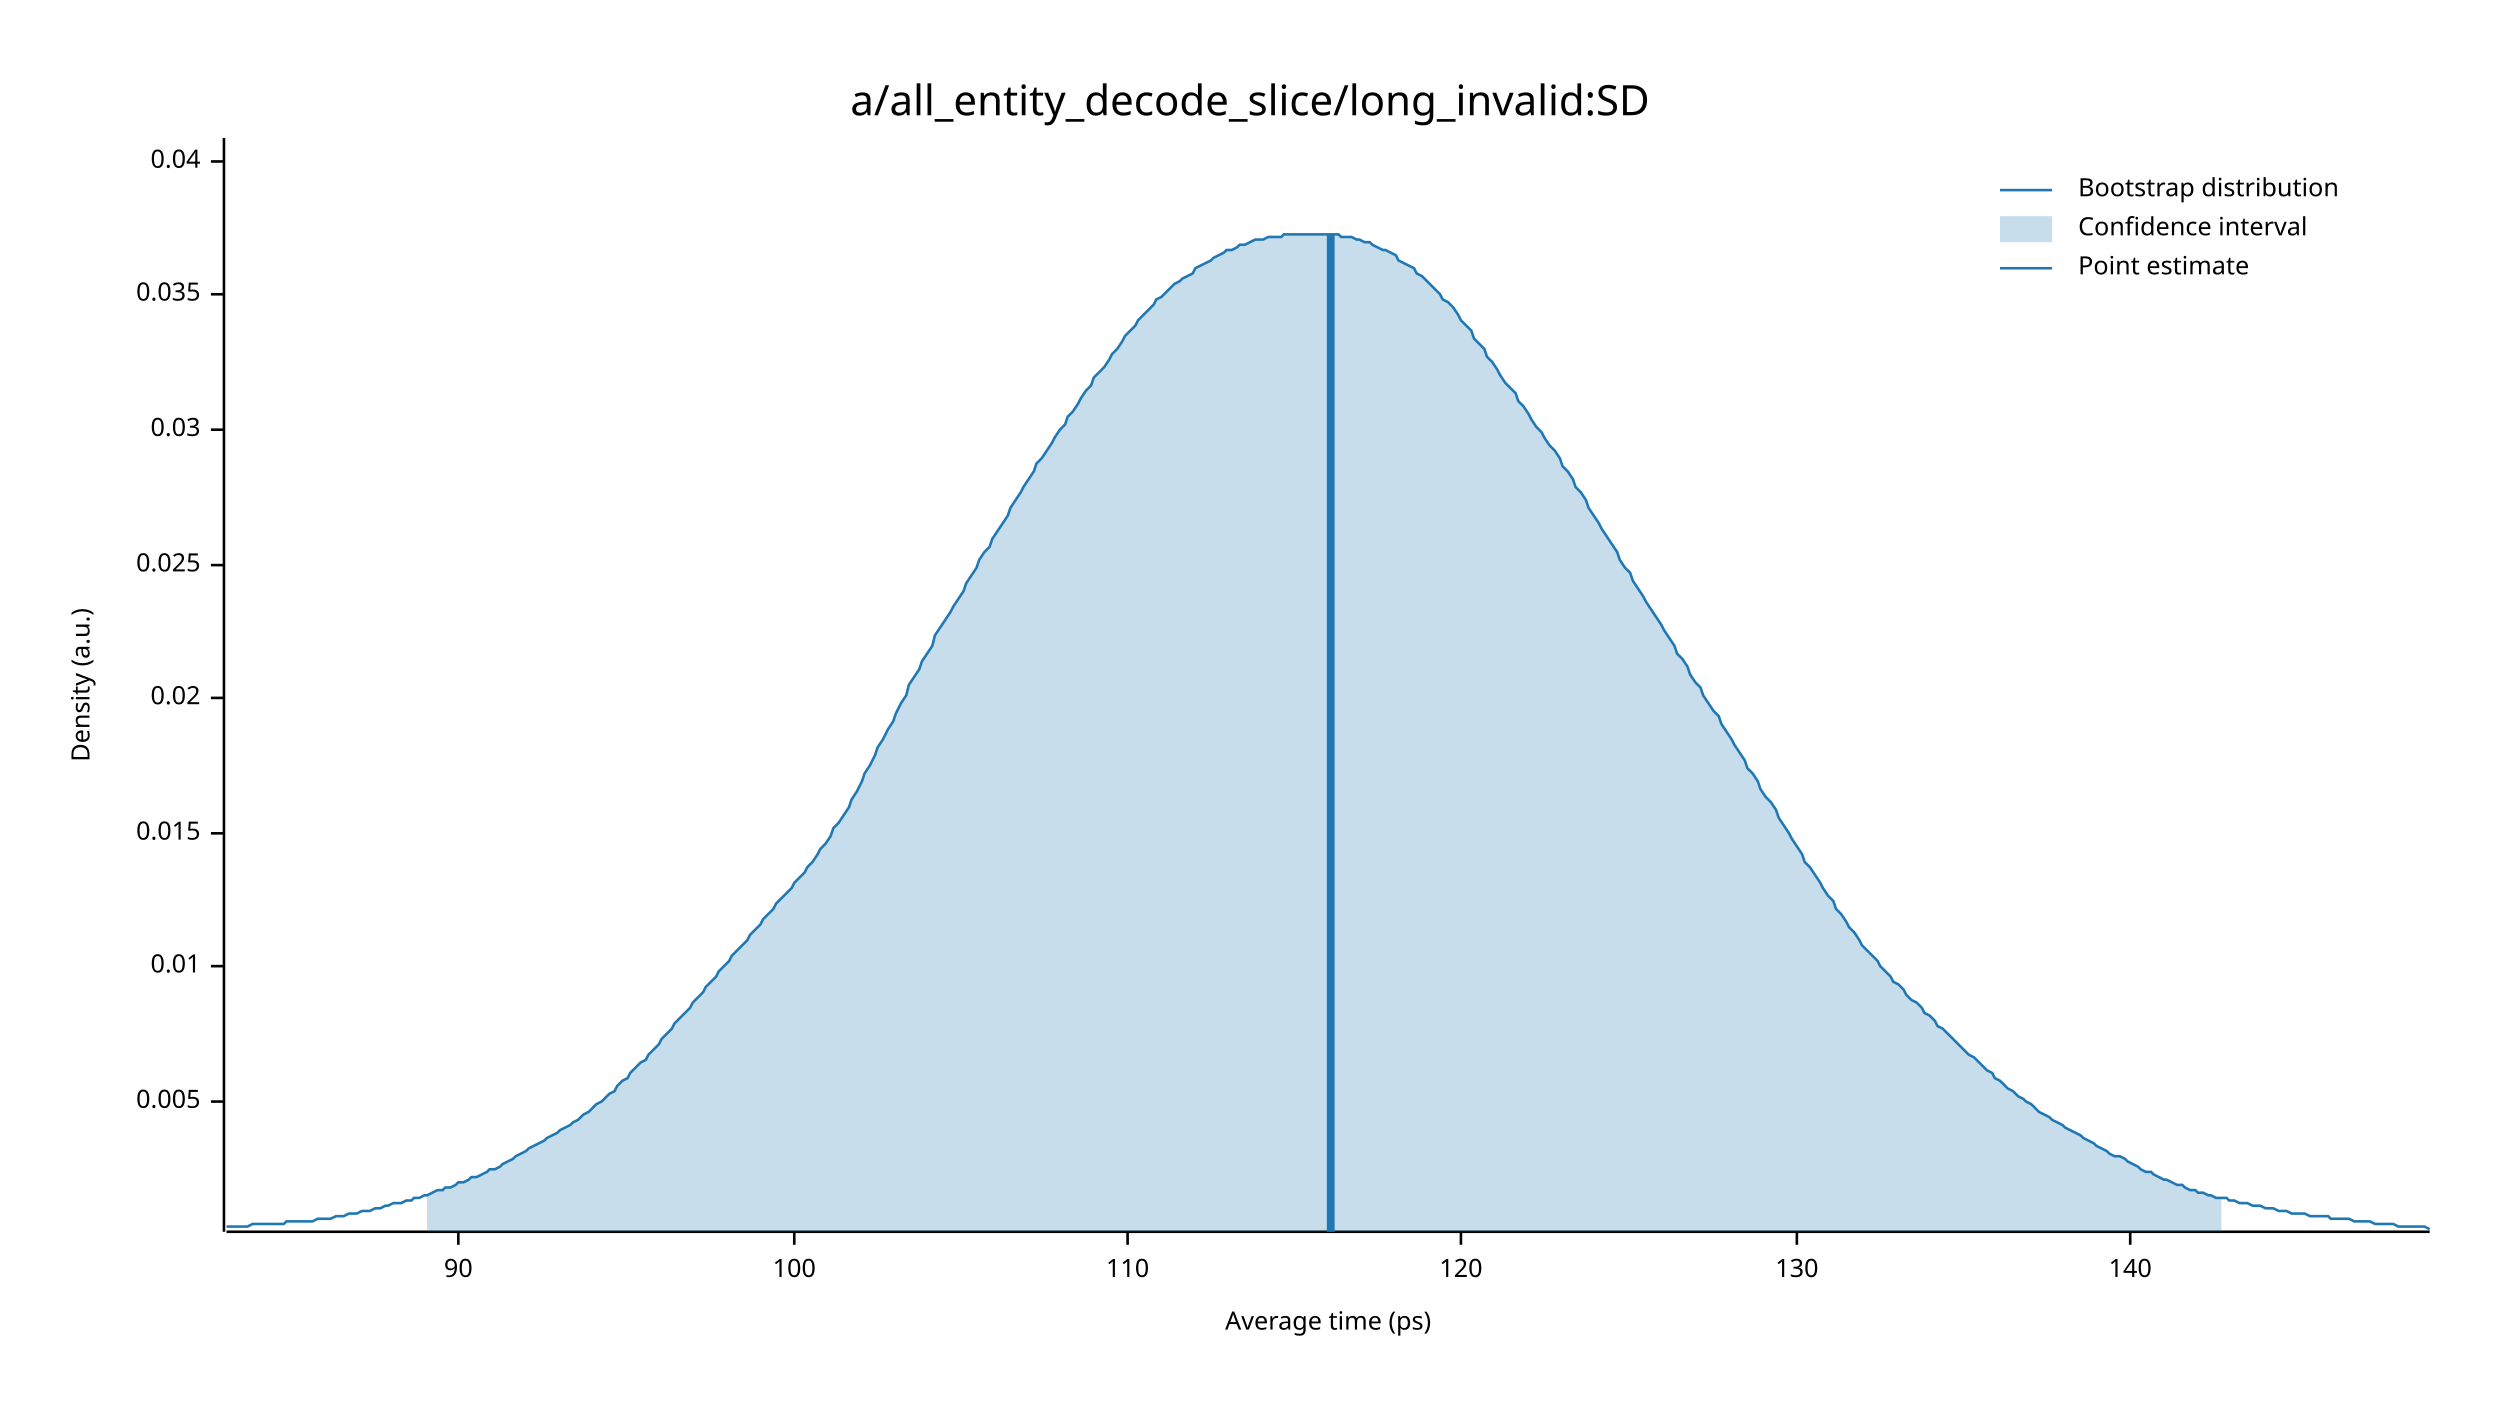
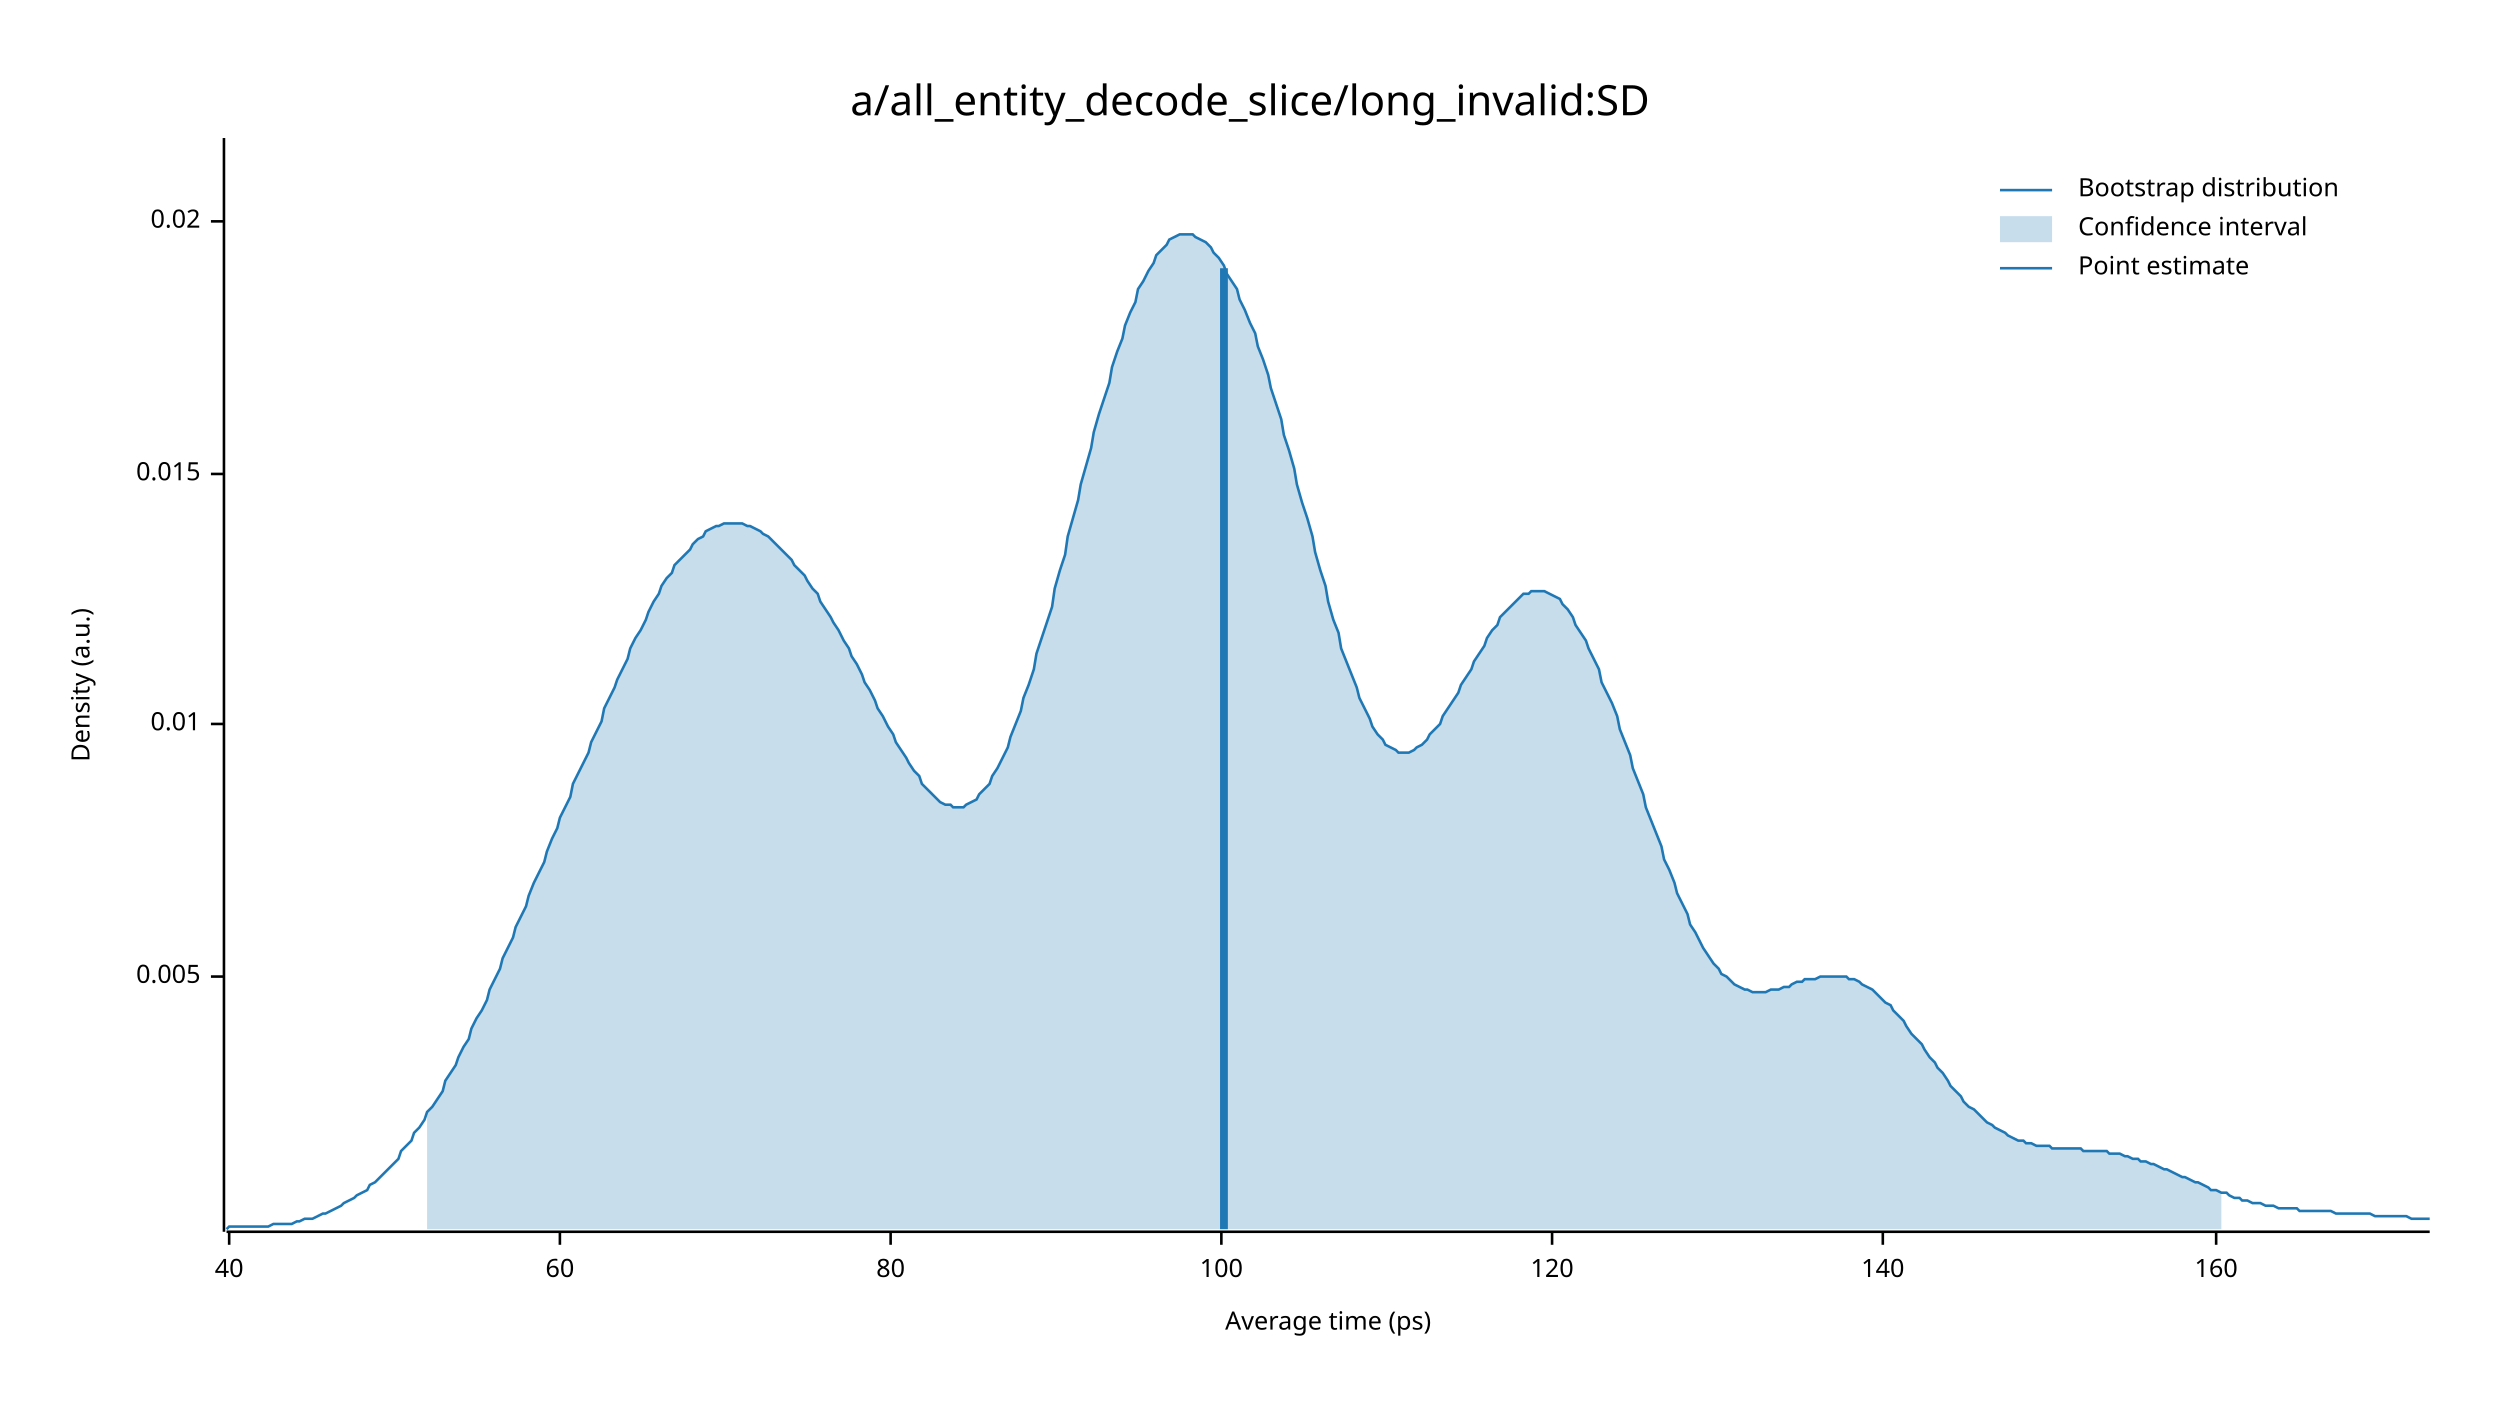
<svg xmlns="http://www.w3.org/2000/svg" width="960" height="540" viewBox="0 0 960 540">
  <text x="480" y="32" dy="0.76em" text-anchor="middle" font-family="sans-serif" font-size="16.129" opacity="1" fill="#000000">
a/all_entity_decode_slice/long_invalid:SD
</text>
  <text x="27" y="263" dy="0.76em" text-anchor="middle" font-family="sans-serif" font-size="9.677" opacity="1" fill="#000000" transform="rotate(270, 27, 263)">
Density (a.u.)
</text>
  <text x="510" y="513" dy="-0.5ex" text-anchor="middle" font-family="sans-serif" font-size="9.677" opacity="1" fill="#000000">
Average time (ps)
</text>
  <polyline fill="none" opacity="1" stroke="#000000" stroke-width="1" points="86,53 86,473 " />
-   <text x="77" y="423" dy="0.5ex" text-anchor="end" font-family="sans-serif" font-size="9.677" opacity="1" fill="#000000">
+   <text x="77" y="375" dy="0.5ex" text-anchor="end" font-family="sans-serif" font-size="9.677" opacity="1" fill="#000000">
0.005
</text>
-   <polyline fill="none" opacity="1" stroke="#000000" stroke-width="1" points="81,423 86,423 " />
-   <text x="77" y="371" dy="0.5ex" text-anchor="end" font-family="sans-serif" font-size="9.677" opacity="1" fill="#000000">
+   <polyline fill="none" opacity="1" stroke="#000000" stroke-width="1" points="81,375 86,375 " />
+   <text x="77" y="278" dy="0.5ex" text-anchor="end" font-family="sans-serif" font-size="9.677" opacity="1" fill="#000000">
0.01
</text>
-   <polyline fill="none" opacity="1" stroke="#000000" stroke-width="1" points="81,371 86,371 " />
-   <text x="77" y="320" dy="0.5ex" text-anchor="end" font-family="sans-serif" font-size="9.677" opacity="1" fill="#000000">
+   <polyline fill="none" opacity="1" stroke="#000000" stroke-width="1" points="81,278 86,278 " />
+   <text x="77" y="182" dy="0.5ex" text-anchor="end" font-family="sans-serif" font-size="9.677" opacity="1" fill="#000000">
0.015
</text>
-   <polyline fill="none" opacity="1" stroke="#000000" stroke-width="1" points="81,320 86,320 " />
-   <text x="77" y="268" dy="0.5ex" text-anchor="end" font-family="sans-serif" font-size="9.677" opacity="1" fill="#000000">
+   <polyline fill="none" opacity="1" stroke="#000000" stroke-width="1" points="81,182 86,182 " />
+   <text x="77" y="85" dy="0.5ex" text-anchor="end" font-family="sans-serif" font-size="9.677" opacity="1" fill="#000000">
0.02
</text>
-   <polyline fill="none" opacity="1" stroke="#000000" stroke-width="1" points="81,268 86,268 " />
-   <text x="77" y="217" dy="0.5ex" text-anchor="end" font-family="sans-serif" font-size="9.677" opacity="1" fill="#000000">
- 0.025
+   <polyline fill="none" opacity="1" stroke="#000000" stroke-width="1" points="81,85 86,85 " />
+   <polyline fill="none" opacity="1" stroke="#000000" stroke-width="1" points="87,473 933,473 " />
+   <text x="88" y="483" dy="0.76em" text-anchor="middle" font-family="sans-serif" font-size="9.677" opacity="1" fill="#000000">
+ 40
</text>
-   <polyline fill="none" opacity="1" stroke="#000000" stroke-width="1" points="81,217 86,217 " />
-   <text x="77" y="165" dy="0.5ex" text-anchor="end" font-family="sans-serif" font-size="9.677" opacity="1" fill="#000000">
- 0.03
+   <polyline fill="none" opacity="1" stroke="#000000" stroke-width="1" points="88,473 88,478 " />
+   <text x="215" y="483" dy="0.76em" text-anchor="middle" font-family="sans-serif" font-size="9.677" opacity="1" fill="#000000">
+ 60
</text>
-   <polyline fill="none" opacity="1" stroke="#000000" stroke-width="1" points="81,165 86,165 " />
-   <text x="77" y="113" dy="0.5ex" text-anchor="end" font-family="sans-serif" font-size="9.677" opacity="1" fill="#000000">
- 0.035
+   <polyline fill="none" opacity="1" stroke="#000000" stroke-width="1" points="215,473 215,478 " />
+   <text x="342" y="483" dy="0.76em" text-anchor="middle" font-family="sans-serif" font-size="9.677" opacity="1" fill="#000000">
+ 80
</text>
-   <polyline fill="none" opacity="1" stroke="#000000" stroke-width="1" points="81,113 86,113 " />
-   <text x="77" y="62" dy="0.5ex" text-anchor="end" font-family="sans-serif" font-size="9.677" opacity="1" fill="#000000">
- 0.04
- </text>
-   <polyline fill="none" opacity="1" stroke="#000000" stroke-width="1" points="81,62 86,62 " />
-   <polyline fill="none" opacity="1" stroke="#000000" stroke-width="1" points="87,473 933,473 " />
-   <text x="176" y="483" dy="0.76em" text-anchor="middle" font-family="sans-serif" font-size="9.677" opacity="1" fill="#000000">
- 90
- </text>
-   <polyline fill="none" opacity="1" stroke="#000000" stroke-width="1" points="176,473 176,478 " />
-   <text x="305" y="483" dy="0.76em" text-anchor="middle" font-family="sans-serif" font-size="9.677" opacity="1" fill="#000000">
+   <polyline fill="none" opacity="1" stroke="#000000" stroke-width="1" points="342,473 342,478 " />
+   <text x="469" y="483" dy="0.76em" text-anchor="middle" font-family="sans-serif" font-size="9.677" opacity="1" fill="#000000">
100
</text>
-   <polyline fill="none" opacity="1" stroke="#000000" stroke-width="1" points="305,473 305,478 " />
-   <text x="433" y="483" dy="0.76em" text-anchor="middle" font-family="sans-serif" font-size="9.677" opacity="1" fill="#000000">
- 110
- </text>
-   <polyline fill="none" opacity="1" stroke="#000000" stroke-width="1" points="433,473 433,478 " />
-   <text x="561" y="483" dy="0.76em" text-anchor="middle" font-family="sans-serif" font-size="9.677" opacity="1" fill="#000000">
+   <polyline fill="none" opacity="1" stroke="#000000" stroke-width="1" points="469,473 469,478 " />
+   <text x="596" y="483" dy="0.76em" text-anchor="middle" font-family="sans-serif" font-size="9.677" opacity="1" fill="#000000">
120
</text>
-   <polyline fill="none" opacity="1" stroke="#000000" stroke-width="1" points="561,473 561,478 " />
-   <text x="690" y="483" dy="0.76em" text-anchor="middle" font-family="sans-serif" font-size="9.677" opacity="1" fill="#000000">
- 130
- </text>
-   <polyline fill="none" opacity="1" stroke="#000000" stroke-width="1" points="690,473 690,478 " />
-   <text x="818" y="483" dy="0.76em" text-anchor="middle" font-family="sans-serif" font-size="9.677" opacity="1" fill="#000000">
+   <polyline fill="none" opacity="1" stroke="#000000" stroke-width="1" points="596,473 596,478 " />
+   <text x="723" y="483" dy="0.76em" text-anchor="middle" font-family="sans-serif" font-size="9.677" opacity="1" fill="#000000">
140
</text>
-   <polyline fill="none" opacity="1" stroke="#000000" stroke-width="1" points="818,473 818,478 " />
-   <polyline fill="none" opacity="1" stroke="#1F78B4" stroke-width="1" points="87,471 88,471 90,471 92,471 93,471 95,471 97,470 98,470 100,470 102,470 103,470 105,470 107,470 109,470 110,469 112,469 114,469 115,469 117,469 119,469 120,469 122,468 124,468 125,468 127,468 129,467 131,467 132,467 134,466 136,466 137,466 139,465 141,465 142,465 144,464 146,464 148,463 149,463 151,462 153,462 154,462 156,461 158,461 159,460 161,460 163,459 164,459 166,458 168,457 170,457 171,456 173,456 175,455 176,454 178,454 180,453 181,452 183,452 185,451 187,450 188,449 190,449 192,448 193,447 195,446 197,445 198,444 200,443 202,442 203,441 205,440 207,439 209,438 210,437 212,436 214,435 215,434 217,433 219,432 220,431 222,430 224,428 226,427 227,426 229,424 231,423 232,422 234,420 236,419 237,417 239,415 241,414 242,412 244,410 246,408 248,407 249,405 251,403 253,401 254,399 256,397 258,395 259,393 261,391 263,389 265,387 266,385 268,383 270,381 271,379 273,377 275,375 276,373 278,371 280,369 281,367 283,365 285,363 287,361 288,359 290,357 292,355 293,353 295,351 297,349 298,347 300,345 302,343 304,341 305,339 307,337 309,335 310,333 312,331 314,328 315,326 317,324 319,321 320,318 322,316 324,313 326,310 327,307 329,304 331,300 332,297 334,294 336,290 337,287 339,284 341,280 343,277 344,274 346,270 348,267 349,263 351,260 353,257 354,254 356,251 358,248 359,244 361,241 363,238 365,235 366,233 368,230 370,227 371,224 373,221 375,218 376,215 378,212 380,210 381,207 383,204 385,201 387,198 388,195 390,192 392,189 393,187 395,184 397,181 398,178 400,176 402,173 404,170 405,168 407,165 409,163 410,160 412,158 414,155 415,153 417,150 419,148 420,145 422,143 424,141 426,138 427,136 429,134 431,131 432,129 434,127 436,125 437,123 439,121 441,119 443,117 444,115 446,114 448,112 449,111 451,109 453,108 454,107 456,106 458,105 459,103 461,102 463,101 465,100 466,99 468,98 470,97 471,96 473,96 475,95 476,94 478,94 480,93 482,92 483,92 485,92 487,91 488,91 490,91 492,91 493,90 495,90 497,90 498,90 500,90 502,90 504,90 505,90 507,90 509,90 510,90 512,90 514,90 515,91 517,91 519,91 521,92 522,92 524,93 526,93 527,94 529,95 531,96 532,96 534,97 536,98 537,100 539,101 541,102 543,103 544,105 546,106 548,108 549,109 551,111 553,113 554,115 556,116 558,118 560,121 561,123 563,125 565,127 566,130 568,132 570,134 571,137 573,139 575,142 576,144 578,147 580,149 582,151 583,154 585,156 587,159 588,161 590,164 592,166 593,168 595,171 597,173 599,176 600,179 602,181 604,184 605,187 607,189 609,192 610,195 612,198 614,201 615,203 617,206 619,209 621,212 622,215 624,218 626,220 627,223 629,226 631,229 632,231 634,234 636,237 638,240 639,242 641,245 643,248 644,251 646,253 648,256 649,259 651,262 653,264 654,267 656,270 658,273 660,275 661,278 663,281 665,284 666,286 668,289 670,292 671,295 673,297 675,300 676,303 678,306 680,308 682,311 683,314 685,317 687,320 688,322 690,325 692,328 693,331 695,333 697,336 699,339 700,341 702,344 704,346 705,349 707,351 709,354 710,356 712,358 714,361 715,363 717,365 719,367 721,369 722,371 724,373 726,375 727,377 729,378 731,380 732,382 734,384 736,385 738,387 739,389 741,390 743,392 744,394 746,395 748,397 749,398 751,400 753,402 754,403 756,405 758,406 760,408 761,409 763,411 765,412 766,414 768,415 770,417 771,418 773,419 775,421 777,422 778,423 780,424 782,426 783,427 785,428 787,429 788,430 790,431 792,432 793,433 795,434 797,435 799,436 800,437 802,438 804,439 805,440 807,441 809,442 810,443 812,444 814,444 816,445 817,446 819,447 821,448 822,449 824,450 826,450 827,451 829,452 831,453 832,453 834,454 836,455 838,455 839,456 841,457 843,457 844,458 846,458 848,459 849,459 851,460 853,460 855,460 856,461 858,461 860,462 861,462 863,462 865,463 866,463 868,463 870,464 871,464 873,464 875,465 877,465 878,465 880,466 882,466 883,466 885,466 887,467 888,467 890,467 892,467 894,467 895,468 897,468 899,468 900,468 902,468 904,469 905,469 907,469 909,469 910,469 912,470 914,470 916,470 917,470 919,470 921,471 922,471 924,471 926,471 927,471 929,471 931,471 933,472 " />
-   <polygon opacity="0.25" fill="#1F78B4" points="164,459 166,458 168,457 170,457 171,456 173,456 175,455 176,454 178,454 180,453 181,452 183,452 185,451 187,450 188,449 190,449 192,448 193,447 195,446 197,445 198,444 200,443 202,442 203,441 205,440 207,439 209,438 210,437 212,436 214,435 215,434 217,433 219,432 220,431 222,430 224,428 226,427 227,426 229,424 231,423 232,422 234,420 236,419 237,417 239,415 241,414 242,412 244,410 246,408 248,407 249,405 251,403 253,401 254,399 256,397 258,395 259,393 261,391 263,389 265,387 266,385 268,383 270,381 271,379 273,377 275,375 276,373 278,371 280,369 281,367 283,365 285,363 287,361 288,359 290,357 292,355 293,353 295,351 297,349 298,347 300,345 302,343 304,341 305,339 307,337 309,335 310,333 312,331 314,328 315,326 317,324 319,321 320,318 322,316 324,313 326,310 327,307 329,304 331,300 332,297 334,294 336,290 337,287 339,284 341,280 343,277 344,274 346,270 348,267 349,263 351,260 353,257 354,254 356,251 358,248 359,244 361,241 363,238 365,235 366,233 368,230 370,227 371,224 373,221 375,218 376,215 378,212 380,210 381,207 383,204 385,201 387,198 388,195 390,192 392,189 393,187 395,184 397,181 398,178 400,176 402,173 404,170 405,168 407,165 409,163 410,160 412,158 414,155 415,153 417,150 419,148 420,145 422,143 424,141 426,138 427,136 429,134 431,131 432,129 434,127 436,125 437,123 439,121 441,119 443,117 444,115 446,114 448,112 449,111 451,109 453,108 454,107 456,106 458,105 459,103 461,102 463,101 465,100 466,99 468,98 470,97 471,96 473,96 475,95 476,94 478,94 480,93 482,92 483,92 485,92 487,91 488,91 490,91 492,91 493,90 495,90 497,90 498,90 500,90 502,90 504,90 505,90 507,90 509,90 510,90 512,90 514,90 515,91 517,91 519,91 521,92 522,92 524,93 526,93 527,94 529,95 531,96 532,96 534,97 536,98 537,100 539,101 541,102 543,103 544,105 546,106 548,108 549,109 551,111 553,113 554,115 556,116 558,118 560,121 561,123 563,125 565,127 566,130 568,132 570,134 571,137 573,139 575,142 576,144 578,147 580,149 582,151 583,154 585,156 587,159 588,161 590,164 592,166 593,168 595,171 597,173 599,176 600,179 602,181 604,184 605,187 607,189 609,192 610,195 612,198 614,201 615,203 617,206 619,209 621,212 622,215 624,218 626,220 627,223 629,226 631,229 632,231 634,234 636,237 638,240 639,242 641,245 643,248 644,251 646,253 648,256 649,259 651,262 653,264 654,267 656,270 658,273 660,275 661,278 663,281 665,284 666,286 668,289 670,292 671,295 673,297 675,300 676,303 678,306 680,308 682,311 683,314 685,317 687,320 688,322 690,325 692,328 693,331 695,333 697,336 699,339 700,341 702,344 704,346 705,349 707,351 709,354 710,356 712,358 714,361 715,363 717,365 719,367 721,369 722,371 724,373 726,375 727,377 729,378 731,380 732,382 734,384 736,385 738,387 739,389 741,390 743,392 744,394 746,395 748,397 749,398 751,400 753,402 754,403 756,405 758,406 760,408 761,409 763,411 765,412 766,414 768,415 770,417 771,418 773,419 775,421 777,422 778,423 780,424 782,426 783,427 785,428 787,429 788,430 790,431 792,432 793,433 795,434 797,435 799,436 800,437 802,438 804,439 805,440 807,441 809,442 810,443 812,444 814,444 816,445 817,446 819,447 821,448 822,449 824,450 826,450 827,451 829,452 831,453 832,453 834,454 836,455 838,455 839,456 841,457 843,457 844,458 846,458 848,459 849,459 851,460 853,460 853,473 164,473 " />
-   <polyline fill="none" opacity="1" stroke="#1F78B4" stroke-width="3" points="511,473 511,90 " />
+   <polyline fill="none" opacity="1" stroke="#000000" stroke-width="1" points="723,473 723,478 " />
+   <text x="851" y="483" dy="0.76em" text-anchor="middle" font-family="sans-serif" font-size="9.677" opacity="1" fill="#000000">
+ 160
+ </text>
+   <polyline fill="none" opacity="1" stroke="#000000" stroke-width="1" points="851,473 851,478 " />
+   <polyline fill="none" opacity="1" stroke="#1F78B4" stroke-width="1" points="87,472 88,471 90,471 92,471 93,471 95,471 97,471 98,471 100,471 102,471 103,471 105,470 107,470 109,470 110,470 112,470 114,469 115,469 117,468 119,468 120,468 122,467 124,466 125,466 127,465 129,464 131,463 132,462 134,461 136,460 137,459 139,458 141,457 142,455 144,454 146,452 148,450 149,449 151,447 153,445 154,442 156,440 158,438 159,435 161,433 163,430 164,427 166,425 168,422 170,419 171,415 173,412 175,409 176,406 178,402 180,399 181,395 183,391 185,388 187,384 188,380 190,376 192,372 193,368 195,364 197,360 198,356 200,352 202,348 203,344 205,339 207,335 209,331 210,327 212,322 214,318 215,314 217,310 219,306 220,301 222,297 224,293 226,289 227,285 229,281 231,277 232,272 234,268 236,264 237,261 239,257 241,253 242,249 244,245 246,242 248,238 249,235 251,231 253,228 254,225 256,222 258,220 259,217 261,215 263,213 265,211 266,209 268,207 270,206 271,204 273,203 275,202 276,202 278,201 280,201 281,201 283,201 285,201 287,202 288,202 290,203 292,204 293,205 295,206 297,208 298,209 300,211 302,213 304,215 305,217 307,219 309,221 310,223 312,226 314,228 315,231 317,234 319,237 320,239 322,242 324,246 326,249 327,252 329,255 331,259 332,262 334,265 336,269 337,272 339,275 341,279 343,282 344,285 346,288 348,291 349,293 351,296 353,298 354,301 356,303 358,305 359,306 361,308 363,309 365,309 366,310 368,310 370,310 371,309 373,308 375,307 376,305 378,303 380,301 381,298 383,295 385,291 387,287 388,283 390,278 392,273 393,268 395,263 397,257 398,251 400,245 402,239 404,233 405,226 407,219 409,213 410,206 412,199 414,192 415,186 417,179 419,172 420,166 422,159 424,153 426,147 427,141 429,135 431,130 432,125 434,120 436,116 437,111 439,108 441,104 443,101 444,98 446,96 448,94 449,92 451,91 453,90 454,90 456,90 458,90 459,91 461,92 463,93 465,95 466,97 468,99 470,102 471,105 473,108 475,111 476,115 478,119 480,124 482,128 483,133 485,138 487,144 488,149 490,155 492,161 493,167 495,173 497,180 498,186 500,193 502,199 504,206 505,212 507,219 509,225 510,231 512,238 514,243 515,249 517,254 519,259 521,264 522,268 524,272 526,276 527,279 529,282 531,284 532,286 534,287 536,288 537,289 539,289 541,289 543,288 544,287 546,286 548,284 549,282 551,280 553,278 554,275 556,272 558,269 560,266 561,263 563,260 565,257 566,254 568,251 570,248 571,245 573,242 575,240 576,237 578,235 580,233 582,231 583,230 585,228 587,228 588,227 590,227 592,227 593,227 595,228 597,229 599,230 600,232 602,234 604,237 605,240 607,243 609,246 610,249 612,253 614,257 615,262 617,266 619,270 621,275 622,280 624,285 626,290 627,295 629,300 631,305 632,310 634,315 636,320 638,325 639,330 641,334 643,339 644,343 646,347 648,351 649,355 651,358 653,362 654,364 656,367 658,370 660,372 661,374 663,375 665,377 666,378 668,379 670,380 671,380 673,381 675,381 676,381 678,381 680,380 682,380 683,380 685,379 687,379 688,378 690,377 692,377 693,376 695,376 697,376 699,375 700,375 702,375 704,375 705,375 707,375 709,375 710,376 712,376 714,377 715,378 717,379 719,380 721,382 722,383 724,385 726,386 727,388 729,390 731,392 732,394 734,397 736,399 738,401 739,403 741,406 743,408 744,410 746,412 748,415 749,417 751,419 753,421 754,423 756,425 758,426 760,428 761,429 763,431 765,432 766,433 768,434 770,435 771,436 773,437 775,438 777,438 778,439 780,439 782,440 783,440 785,440 787,440 788,441 790,441 792,441 793,441 795,441 797,441 799,441 800,442 802,442 804,442 805,442 807,442 809,442 810,443 812,443 814,443 816,444 817,444 819,445 821,445 822,446 824,446 826,447 827,447 829,448 831,449 832,449 834,450 836,451 838,452 839,452 841,453 843,454 844,454 846,455 848,456 849,457 851,457 853,458 855,458 856,459 858,460 860,460 861,461 863,461 865,462 866,462 868,462 870,463 871,463 873,463 875,464 877,464 878,464 880,464 882,464 883,465 885,465 887,465 888,465 890,465 892,465 894,465 895,465 897,466 899,466 900,466 902,466 904,466 905,466 907,466 909,466 910,466 912,467 914,467 916,467 917,467 919,467 921,467 922,467 924,467 926,468 927,468 929,468 931,468 933,468 " />
+   <polygon opacity="0.25" fill="#1F78B4" points="164,427 166,425 168,422 170,419 171,415 173,412 175,409 176,406 178,402 180,399 181,395 183,391 185,388 187,384 188,380 190,376 192,372 193,368 195,364 197,360 198,356 200,352 202,348 203,344 205,339 207,335 209,331 210,327 212,322 214,318 215,314 217,310 219,306 220,301 222,297 224,293 226,289 227,285 229,281 231,277 232,272 234,268 236,264 237,261 239,257 241,253 242,249 244,245 246,242 248,238 249,235 251,231 253,228 254,225 256,222 258,220 259,217 261,215 263,213 265,211 266,209 268,207 270,206 271,204 273,203 275,202 276,202 278,201 280,201 281,201 283,201 285,201 287,202 288,202 290,203 292,204 293,205 295,206 297,208 298,209 300,211 302,213 304,215 305,217 307,219 309,221 310,223 312,226 314,228 315,231 317,234 319,237 320,239 322,242 324,246 326,249 327,252 329,255 331,259 332,262 334,265 336,269 337,272 339,275 341,279 343,282 344,285 346,288 348,291 349,293 351,296 353,298 354,301 356,303 358,305 359,306 361,308 363,309 365,309 366,310 368,310 370,310 371,309 373,308 375,307 376,305 378,303 380,301 381,298 383,295 385,291 387,287 388,283 390,278 392,273 393,268 395,263 397,257 398,251 400,245 402,239 404,233 405,226 407,219 409,213 410,206 412,199 414,192 415,186 417,179 419,172 420,166 422,159 424,153 426,147 427,141 429,135 431,130 432,125 434,120 436,116 437,111 439,108 441,104 443,101 444,98 446,96 448,94 449,92 451,91 453,90 454,90 456,90 458,90 459,91 461,92 463,93 465,95 466,97 468,99 470,102 471,105 473,108 475,111 476,115 478,119 480,124 482,128 483,133 485,138 487,144 488,149 490,155 492,161 493,167 495,173 497,180 498,186 500,193 502,199 504,206 505,212 507,219 509,225 510,231 512,238 514,243 515,249 517,254 519,259 521,264 522,268 524,272 526,276 527,279 529,282 531,284 532,286 534,287 536,288 537,289 539,289 541,289 543,288 544,287 546,286 548,284 549,282 551,280 553,278 554,275 556,272 558,269 560,266 561,263 563,260 565,257 566,254 568,251 570,248 571,245 573,242 575,240 576,237 578,235 580,233 582,231 583,230 585,228 587,228 588,227 590,227 592,227 593,227 595,228 597,229 599,230 600,232 602,234 604,237 605,240 607,243 609,246 610,249 612,253 614,257 615,262 617,266 619,270 621,275 622,280 624,285 626,290 627,295 629,300 631,305 632,310 634,315 636,320 638,325 639,330 641,334 643,339 644,343 646,347 648,351 649,355 651,358 653,362 654,364 656,367 658,370 660,372 661,374 663,375 665,377 666,378 668,379 670,380 671,380 673,381 675,381 676,381 678,381 680,380 682,380 683,380 685,379 687,379 688,378 690,377 692,377 693,376 695,376 697,376 699,375 700,375 702,375 704,375 705,375 707,375 709,375 710,376 712,376 714,377 715,378 717,379 719,380 721,382 722,383 724,385 726,386 727,388 729,390 731,392 732,394 734,397 736,399 738,401 739,403 741,406 743,408 744,410 746,412 748,415 749,417 751,419 753,421 754,423 756,425 758,426 760,428 761,429 763,431 765,432 766,433 768,434 770,435 771,436 773,437 775,438 777,438 778,439 780,439 782,440 783,440 785,440 787,440 788,441 790,441 792,441 793,441 795,441 797,441 799,441 800,442 802,442 804,442 805,442 807,442 809,442 810,443 812,443 814,443 816,444 817,444 819,445 821,445 822,446 824,446 826,447 827,447 829,448 831,449 832,449 834,450 836,451 838,452 839,452 841,453 843,454 844,454 846,455 848,456 849,457 851,457 853,458 853,472 164,472 " />
+   <polyline fill="none" opacity="1" stroke="#1F78B4" stroke-width="3" points="470,472 470,103 " />
  <text x="798" y="68" dy="0.76em" text-anchor="start" font-family="sans-serif" font-size="9.677" opacity="1" fill="#000000">
Bootstrap distribution
</text>
  <text x="798" y="83" dy="0.76em" text-anchor="start" font-family="sans-serif" font-size="9.677" opacity="1" fill="#000000">
Confidence interval
</text>
  <text x="798" y="98" dy="0.76em" text-anchor="start" font-family="sans-serif" font-size="9.677" opacity="1" fill="#000000">
Point estimate
</text>
  <polyline fill="none" opacity="1" stroke="#1F78B4" stroke-width="1" points="768,73 788,73 " />
  <rect x="768" y="83" width="20" height="10" opacity="0.25" fill="#1F78B4" stroke="none" />
  <polyline fill="none" opacity="1" stroke="#1F78B4" stroke-width="1" points="768,103 788,103 " />
</svg>
